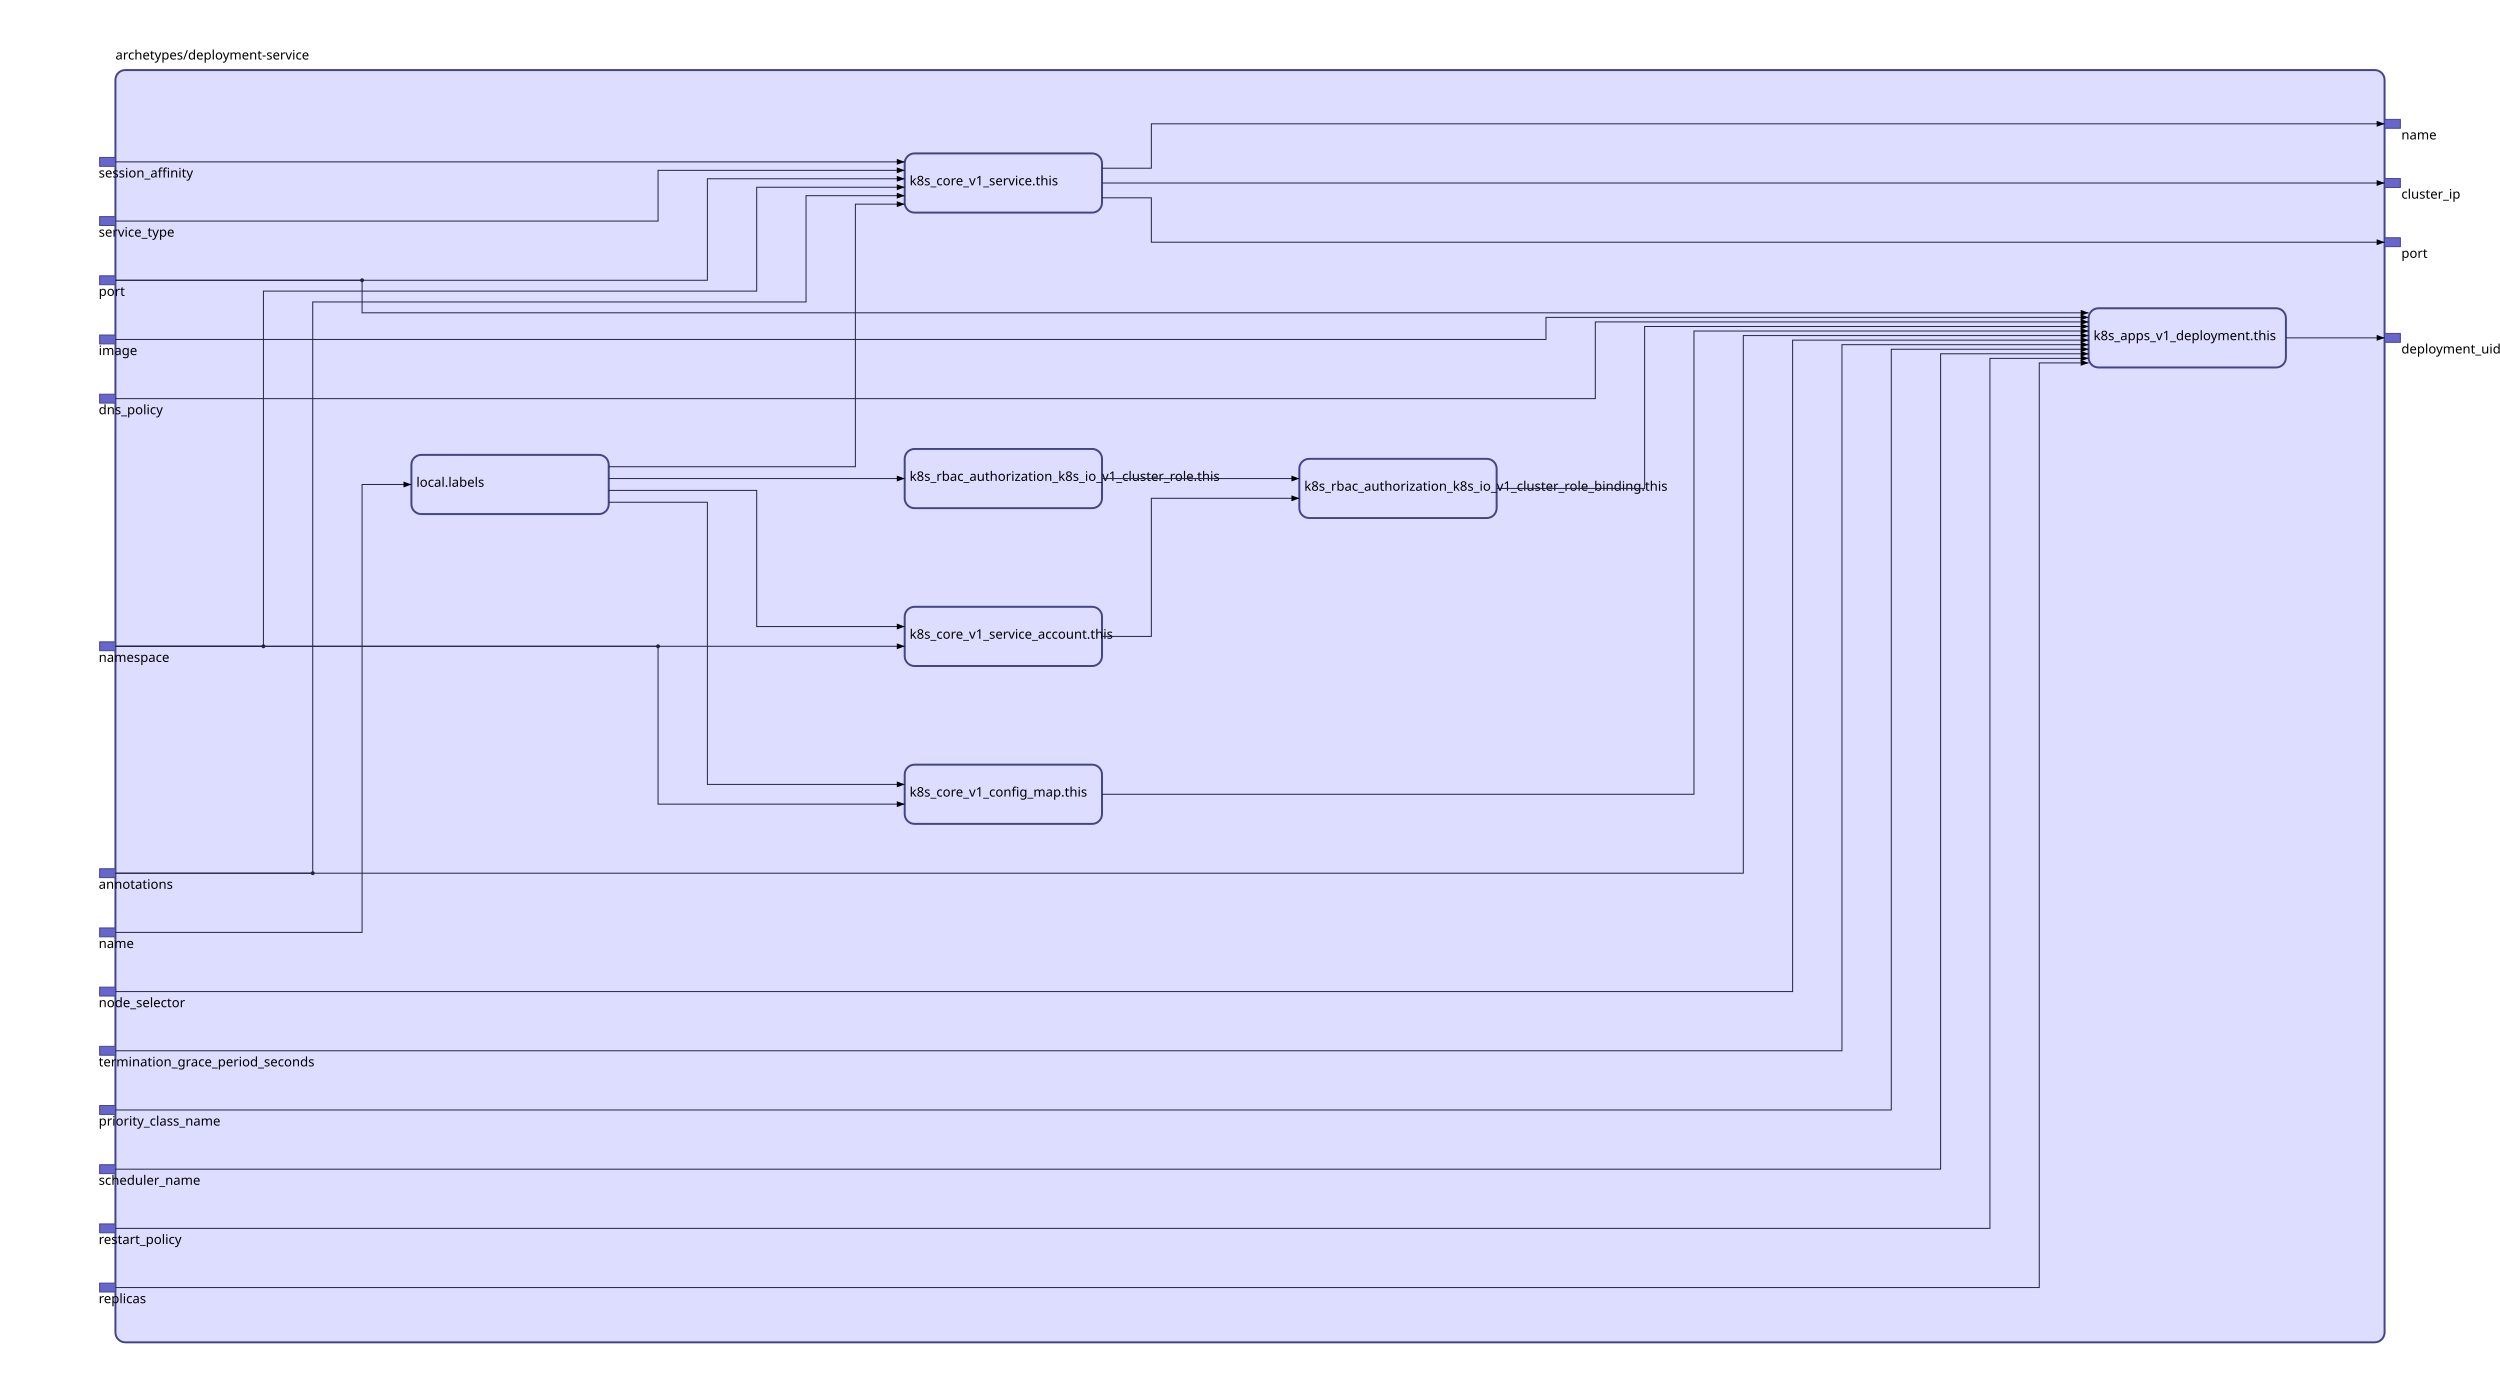
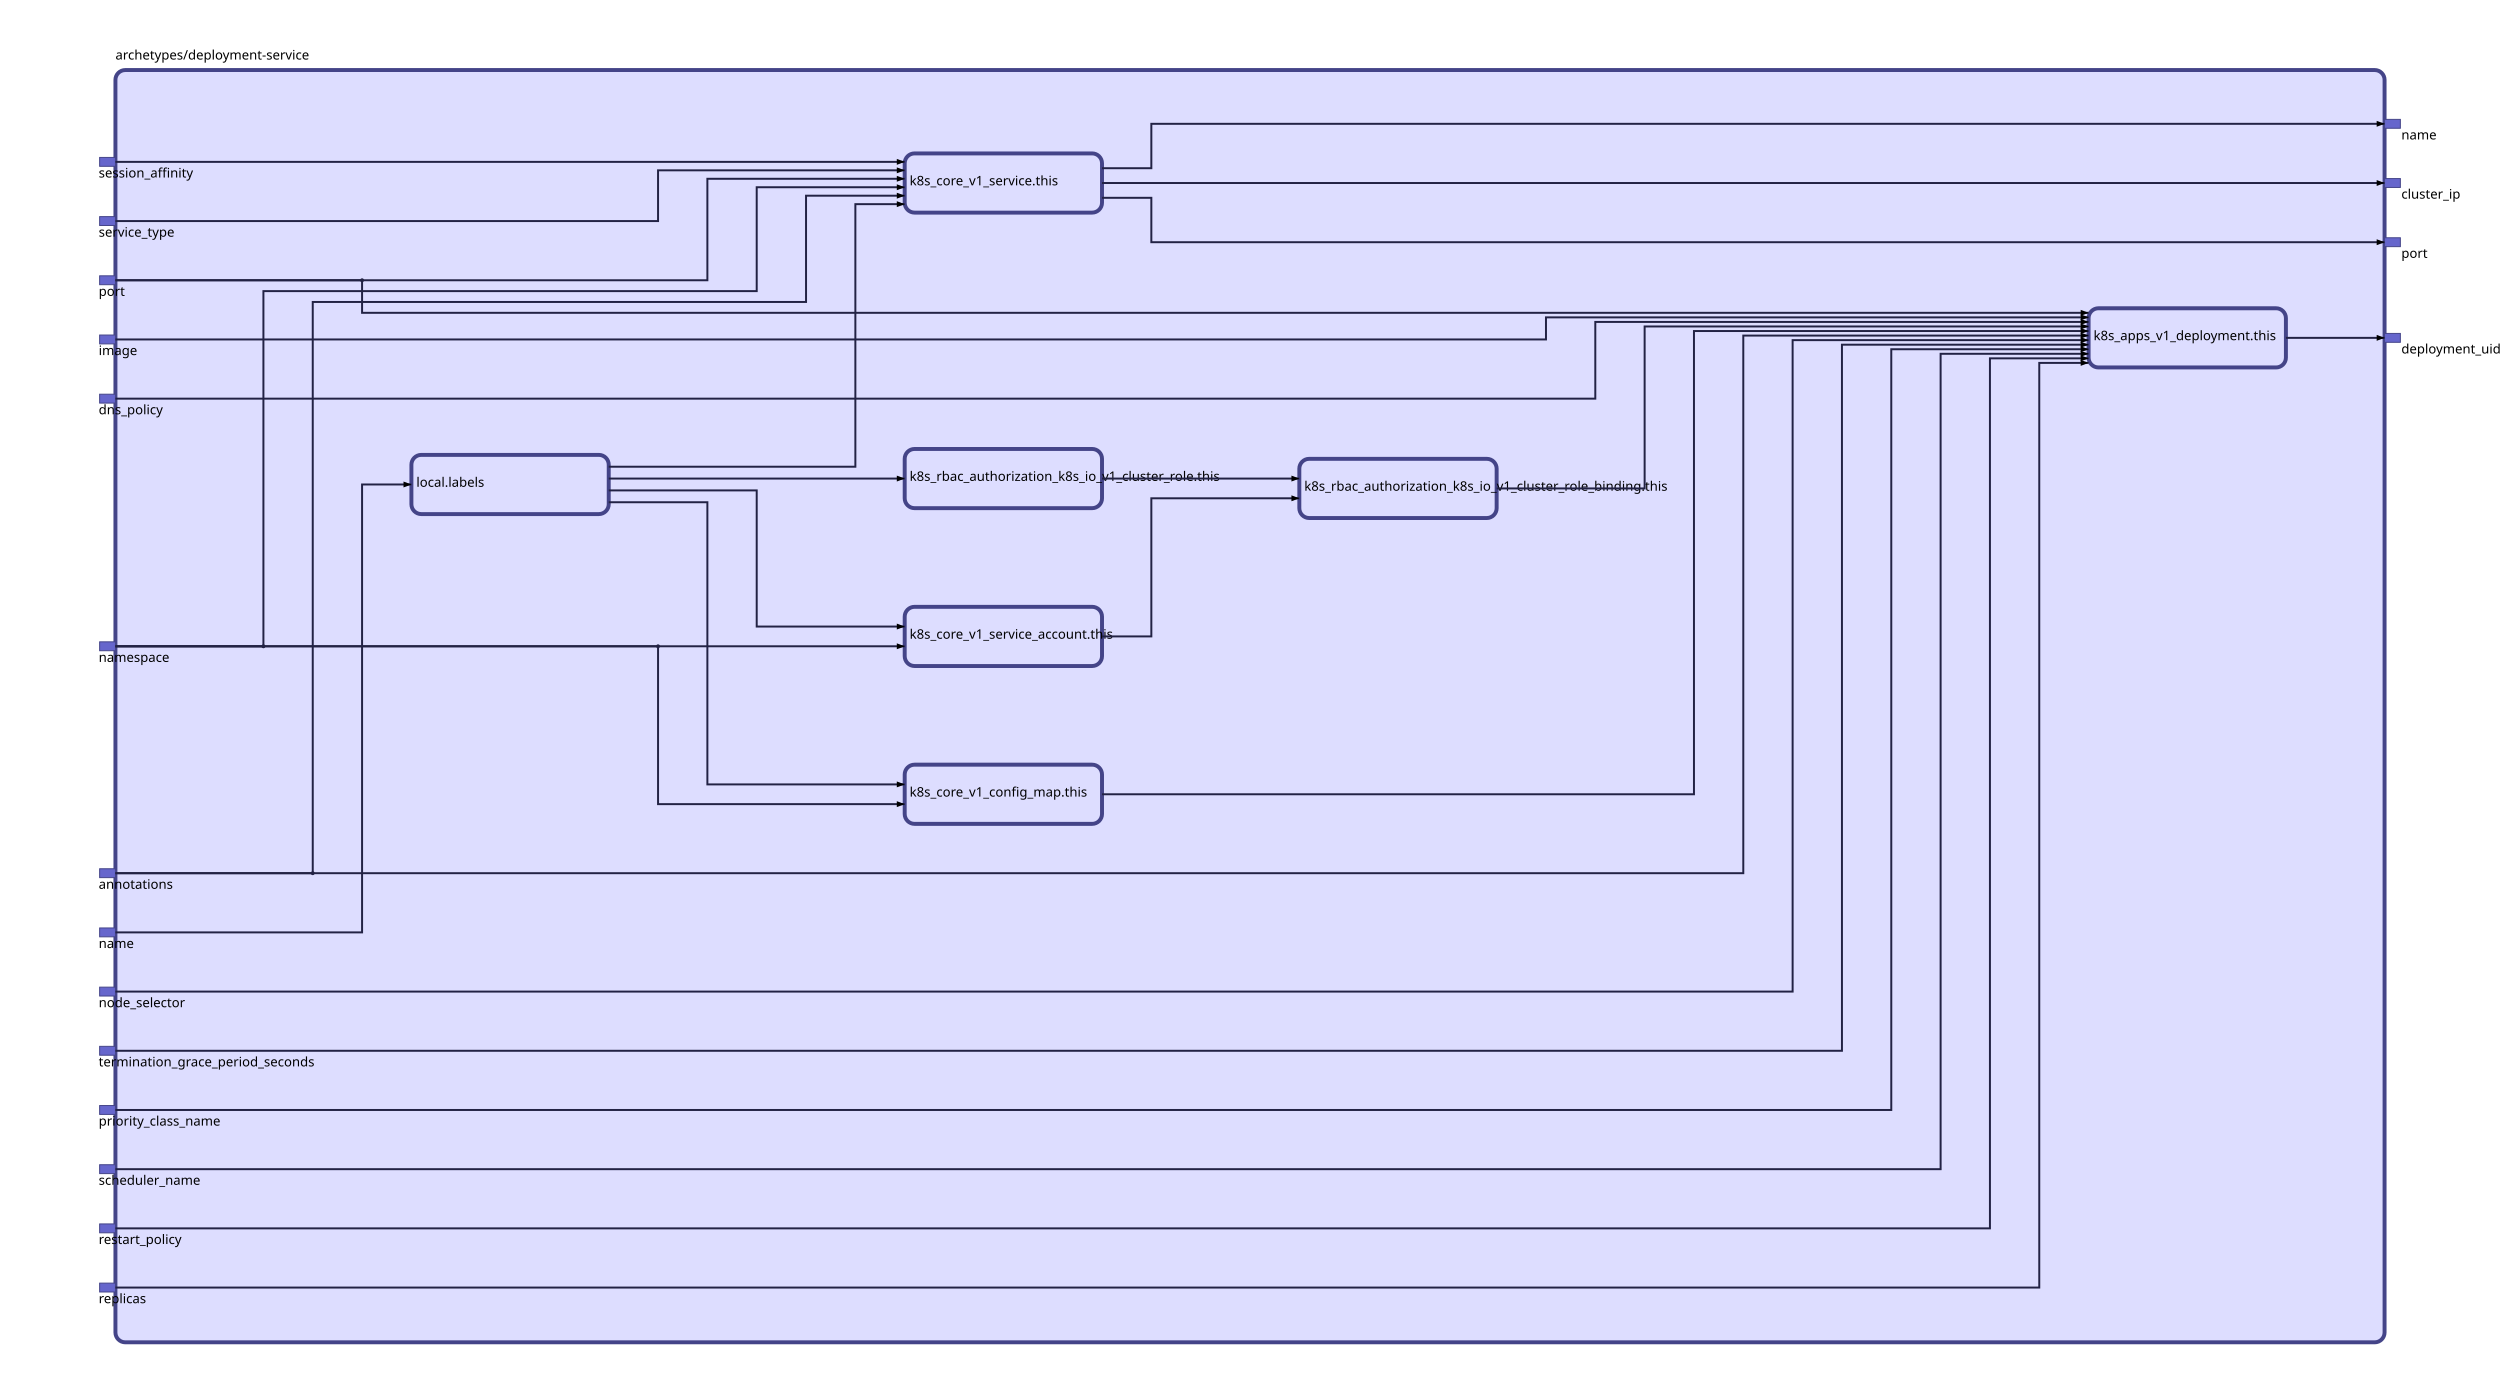
<svg xmlns="http://www.w3.org/2000/svg" id="sprotty_1" class="sprotty-graph sprotty" tabindex="1002" viewBox="0 0 2534 1410.571">
  <style>.elknode {
    stroke: #448;
-     stroke-width: 2;
+     stroke-width: 4;
    fill: #ddf;
}

.elkport {
    stroke: #448;
    stroke-width: 1;
    fill: #66c;
}

.elkedge {
    fill: none;
    stroke: #224;
-     stroke-width: 1;
+     stroke-width: 2;
    pointer-events: stroke;
}

.elkedge:hover {
    stroke: #88f;
-     stroke-width: 10;
+     stroke-width: 8;
+     stroke-dasharray: 16px;
+     stroke-dashoffset: 32px;
+     animation: stroke 0.5s linear infinite;
+ }
+ 
+ @keyframes stroke {
+     to {
+         stroke-dashoffset: 0;
+     }
}

.elkedge.arrow {
    fill: #336;
}

.elklabel {
    stroke-width: 0;
    stroke: #000;
    fill: #000;
    font-family: sans-serif;
    font-size: 10pt;
    dominant-baseline: hanging;
}

.elklabel:hover {
    font-size: 24pt;
}

.elkjunction {
    stroke: none;
    fill: #224;
}

.selected &gt; rect {
    stroke-width: 3;
}

.mouseover {
    stroke: #88f;
}
/*
 * Copyright (C) 2017 TypeFox and others.
 *
 * Licensed under the Apache License, Version 2.0 (the "License"); you may not use this file except in compliance with the License.
 * You may obtain a copy of the License at http://www.apache.org/licenses/LICENSE-2.0
 */

.sprotty {
    padding: 0px;
    font-family: "Helvetica Neue", Helvetica, Arial, sans-serif;
}

.sprotty-hidden {
    display: block;
    position: absolute;
    width: 0px;
    height: 0px;
}

.sprotty-popup {
    font-family: "Helvetica Neue", Helvetica, Arial, sans-serif;
    position: absolute;
    background: white;
    border-radius: 5px;
    border: 1px solid;
    max-width: 400px;
    min-width: 100px;
}

.sprotty-popup &gt; div {
    margin: 10px;
}

.sprotty-popup-closed {
    display: none;
}
</style>
  <g transform="scale(1) translate(0,0)">
    <g id="sprotty_3" transform="translate(117, 71)" opacity="1">
      <rect class="elknode" x="0" y="0" rx="10" width="2300" height="1289.571" />
      <g id="sprotty_5" transform="translate(2000, 241.456)" opacity="1">
        <rect class="elknode" x="0" y="0" rx="10" width="200" height="60" />
        <text id="sprotty_6" class="elklabel" transform="translate(5, 22) translate(0, 0)" opacity="1">k8s_apps_v1_deployment.this</text>
      </g>
      <g id="sprotty_7" transform="translate(800, 704.0714)" opacity="1">
        <rect class="elknode" x="0" y="0" rx="10" width="200" height="60" />
        <text id="sprotty_8" class="elklabel" transform="translate(5, 22) translate(0, 0)" opacity="1">k8s_core_v1_config_map.this</text>
      </g>
      <g id="sprotty_9" transform="translate(800, 84.5)" opacity="1">
        <rect class="elknode" x="0" y="0" rx="10" width="200" height="60" />
        <text id="sprotty_10" class="elklabel" transform="translate(5, 22) translate(0, 0)" opacity="1">k8s_core_v1_service.this</text>
      </g>
      <g id="sprotty_11" transform="translate(800, 544.0714)" opacity="1">
        <rect class="elknode" x="0" y="0" rx="10" width="200" height="60" />
        <text id="sprotty_12" class="elklabel" transform="translate(5, 22) translate(0, 0)" opacity="1">k8s_core_v1_service_account.this</text>
      </g>
      <g id="sprotty_13" transform="translate(800, 384.0714)" opacity="1">
        <rect class="elknode" x="0" y="0" rx="10" width="200" height="60" />
        <text id="sprotty_14" class="elklabel" transform="translate(5, 22) translate(0, 0)" opacity="1">k8s_rbac_authorization_k8s_io_v1_cluster_role.this</text>
      </g>
      <g id="sprotty_15" transform="translate(1200, 394.0714)" opacity="1">
        <rect class="elknode" x="0" y="0" rx="10" width="200" height="60" />
        <text id="sprotty_16" class="elklabel" transform="translate(5, 22) translate(0, 0)" opacity="1">k8s_rbac_authorization_k8s_io_v1_cluster_role_binding.this</text>
      </g>
      <g id="sprotty_49" transform="translate(300, 390.0714)" opacity="1">
        <rect class="elknode" x="0" y="0" rx="10" width="200" height="60" />
        <text id="sprotty_50" class="elklabel" transform="translate(5, 22) translate(0, 0)" opacity="1">local.labels</text>
      </g>
      <g id="sprotty_19" transform="translate(-16, 809.5714)" opacity="1">
        <rect class="elkport" x="0" y="0" width="16" height="9" />
        <text id="sprotty_20" class="elklabel" transform="translate(-1, 10) translate(0, 0)" opacity="1">annotations</text>
      </g>
      <g id="sprotty_22" transform="translate(-16, 328.5714)" opacity="1">
        <rect class="elkport" x="0" y="0" width="16" height="9" />
        <text id="sprotty_23" class="elklabel" transform="translate(-1, 10) translate(0, 0)" opacity="1">dns_policy</text>
      </g>
      <g id="sprotty_25" transform="translate(-16, 268.5714)" opacity="1">
        <rect class="elkport" x="0" y="0" width="16" height="9" />
        <text id="sprotty_26" class="elklabel" transform="translate(-1, 10) translate(0, 0)" opacity="1">image</text>
      </g>
      <g id="sprotty_28" transform="translate(-16, 929.5714)" opacity="1">
        <rect class="elkport" x="0" y="0" width="16" height="9" />
        <text id="sprotty_29" class="elklabel" transform="translate(-1, 10) translate(0, 0)" opacity="1">node_selector</text>
      </g>
      <g id="sprotty_31" transform="translate(-16, 208.5714)" opacity="1">
        <rect class="elkport" x="0" y="0" width="16" height="9" />
        <text id="sprotty_32" class="elklabel" transform="translate(-1, 10) translate(0, 0)" opacity="1">port</text>
      </g>
      <g id="sprotty_34" transform="translate(-16, 1049.571)" opacity="1">
        <rect class="elkport" x="0" y="0" width="16" height="9" />
        <text id="sprotty_35" class="elklabel" transform="translate(-1, 10) translate(0, 0)" opacity="1">priority_class_name</text>
      </g>
      <g id="sprotty_37" transform="translate(-16, 1229.571)" opacity="1">
        <rect class="elkport" x="0" y="0" width="16" height="9" />
        <text id="sprotty_38" class="elklabel" transform="translate(-1, 10) translate(0, 0)" opacity="1">replicas</text>
      </g>
      <g id="sprotty_40" transform="translate(-16, 1169.571)" opacity="1">
        <rect class="elkport" x="0" y="0" width="16" height="9" />
        <text id="sprotty_41" class="elklabel" transform="translate(-1, 10) translate(0, 0)" opacity="1">restart_policy</text>
      </g>
      <g id="sprotty_43" transform="translate(-16, 1109.571)" opacity="1">
        <rect class="elkport" x="0" y="0" width="16" height="9" />
        <text id="sprotty_44" class="elklabel" transform="translate(-1, 10) translate(0, 0)" opacity="1">scheduler_name</text>
      </g>
      <g id="sprotty_46" transform="translate(-16, 989.5714)" opacity="1">
        <rect class="elkport" x="0" y="0" width="16" height="9" />
        <text id="sprotty_47" class="elklabel" transform="translate(-1, 10) translate(0, 0)" opacity="1">termination_grace_period_seconds</text>
      </g>
      <g id="sprotty_52" transform="translate(-16, 579.5714)" opacity="1">
        <rect class="elkport" x="0" y="0" width="16" height="9" />
        <text id="sprotty_53" class="elklabel" transform="translate(-1, 10) translate(0, 0)" opacity="1">namespace</text>
      </g>
      <g id="sprotty_59" transform="translate(-16, 148.5714)" opacity="1">
        <rect class="elkport" x="0" y="0" width="16" height="9" />
        <text id="sprotty_60" class="elklabel" transform="translate(-1, 10) translate(0, 0)" opacity="1">service_type</text>
      </g>
      <g id="sprotty_62" transform="translate(-16, 88.57143)" opacity="1">
        <rect class="elkport" x="0" y="0" width="16" height="9" />
        <text id="sprotty_63" class="elklabel" transform="translate(-1, 10) translate(0, 0)" opacity="1">session_affinity</text>
      </g>
      <g id="sprotty_70" transform="translate(-16, 869.5714)" opacity="1">
        <rect class="elkport" x="0" y="0" width="16" height="9" />
        <text id="sprotty_71" class="elklabel" transform="translate(-1, 10) translate(0, 0)" opacity="1">name</text>
      </g>
      <g id="sprotty_73" transform="translate(2300, 110)" opacity="1">
        <rect class="elkport" x="0" y="0" width="16" height="9" />
        <text id="sprotty_74" class="elklabel" transform="translate(17, 10) translate(0, 0)" opacity="1">cluster_ip</text>
      </g>
      <g id="sprotty_76" transform="translate(2300, 266.956)" opacity="1">
        <rect class="elkport" x="0" y="0" width="16" height="9" />
        <text id="sprotty_77" class="elklabel" transform="translate(17, 10) translate(0, 0)" opacity="1">deployment_uid</text>
      </g>
      <g id="sprotty_79" transform="translate(2300, 50)" opacity="1">
        <rect class="elkport" x="0" y="0" width="16" height="9" />
        <text id="sprotty_80" class="elklabel" transform="translate(17, 10) translate(0, 0)" opacity="1">name</text>
      </g>
      <g id="sprotty_82" transform="translate(2300, 170)" opacity="1">
        <rect class="elkport" x="0" y="0" width="16" height="9" />
        <text id="sprotty_83" class="elklabel" transform="translate(17, 10) translate(0, 0)" opacity="1">port</text>
      </g>
      <text id="sprotty_4" class="elklabel" transform="translate(0, -21) translate(0, 0)" opacity="1">archetypes/deployment-service</text>
      <g id="sprotty_17" class="sprotty-edge" opacity="1">
        <path class="elkedge" d="M 1000,734.071 L 1600,734.071 L 1600,264.533 L 2000,264.533" />
        <path class="edge arrow" d="M 0,0 L 8,-3 L 8,3 Z" transform="rotate(180 2000 264.533) translate(2000 264.533)" />
      </g>
      <g id="sprotty_18" class="sprotty-edge" opacity="1">
        <path class="elkedge" d="M 1400,424.071 L 1550,424.071 L 1550,259.918 L 2000,259.918" />
        <path class="edge arrow" d="M 0,0 L 8,-3 L 8,3 Z" transform="rotate(180 2000 259.9176) translate(2000 259.9176)" />
      </g>
      <g id="sprotty_21" class="sprotty-edge" opacity="1">
        <path class="elkedge" d="M 0,814.071 L 1650,814.071 L 1650,269.148 L 2000,269.148" />
        <path class="edge arrow" d="M 0,0 L 8,-3 L 8,3 Z" transform="rotate(180 2000 269.1484) translate(2000 269.1484)" />
      </g>
      <g id="sprotty_24" class="sprotty-edge" opacity="1">
        <path class="elkedge" d="M 0,333.071 L 1500,333.071 L 1500,255.302 L 2000,255.302" />
        <path class="edge arrow" d="M 0,0 L 8,-3 L 8,3 Z" transform="rotate(180 2000 255.3022) translate(2000 255.3022)" />
      </g>
      <g id="sprotty_27" class="sprotty-edge" opacity="1">
        <path class="elkedge" d="M 0,273.071 L 1450,273.071 L 1450,250.687 L 2000,250.687" />
        <path class="edge arrow" d="M 0,0 L 8,-3 L 8,3 Z" transform="rotate(180 2000 250.6868) translate(2000 250.6868)" />
      </g>
      <g id="sprotty_30" class="sprotty-edge" opacity="1">
        <path class="elkedge" d="M 0,934.071 L 1700,934.071 L 1700,273.764 L 2000,273.764" />
        <path class="edge arrow" d="M 0,0 L 8,-3 L 8,3 Z" transform="rotate(180 2000 273.7637) translate(2000 273.7637)" />
      </g>
      <g id="sprotty_33" class="sprotty-edge" opacity="1">
        <path class="elkedge" d="M 0,213.071 L 250,213.071 L 250,246.071 L 2000,246.071" />
        <path class="edge arrow" d="M 0,0 L 8,-3 L 8,3 Z" transform="rotate(180 2000 246.0714) translate(2000 246.0714)" />
        <g id="sprotty_33_j0" transform="translate(250, 213.0714)" opacity="1">
          <circle class="elkjunction" r="2" />
        </g>
      </g>
      <g id="sprotty_36" class="sprotty-edge" opacity="1">
        <path class="elkedge" d="M 0,1054.071 L 1800,1054.071 L 1800,282.995 L 2000,282.995" />
        <path class="edge arrow" d="M 0,0 L 8,-3 L 8,3 Z" transform="rotate(180 2000 282.9945) translate(2000 282.9945)" />
      </g>
      <g id="sprotty_39" class="sprotty-edge" opacity="1">
        <path class="elkedge" d="M 0,1234.071 L 1950,1234.071 L 1950,296.841 L 2000,296.841" />
        <path class="edge arrow" d="M 0,0 L 8,-3 L 8,3 Z" transform="rotate(180 2000 296.8407) translate(2000 296.8407)" />
      </g>
      <g id="sprotty_42" class="sprotty-edge" opacity="1">
        <path class="elkedge" d="M 0,1174.071 L 1900,1174.071 L 1900,292.225 L 2000,292.225" />
        <path class="edge arrow" d="M 0,0 L 8,-3 L 8,3 Z" transform="rotate(180 2000 292.2253) translate(2000 292.2253)" />
      </g>
      <g id="sprotty_45" class="sprotty-edge" opacity="1">
        <path class="elkedge" d="M 0,1114.071 L 1850,1114.071 L 1850,287.61 L 2000,287.61" />
        <path class="edge arrow" d="M 0,0 L 8,-3 L 8,3 Z" transform="rotate(180 2000 287.6099) translate(2000 287.6099)" />
      </g>
      <g id="sprotty_48" class="sprotty-edge" opacity="1">
        <path class="elkedge" d="M 0,994.071 L 1750,994.071 L 1750,278.379 L 2000,278.379" />
        <path class="edge arrow" d="M 0,0 L 8,-3 L 8,3 Z" transform="rotate(180 2000 278.3791) translate(2000 278.3791)" />
      </g>
      <g id="sprotty_51" class="sprotty-edge" opacity="1">
        <path class="elkedge" d="M 500,438.071 L 600,438.071 L 600,724.071 L 800,724.071" />
        <path class="edge arrow" d="M 0,0 L 8,-3 L 8,3 Z" transform="rotate(180 800 724.0714) translate(800 724.0714)" />
      </g>
      <g id="sprotty_54" class="sprotty-edge" opacity="1">
        <path class="elkedge" d="M 0,584.071 L 550,584.071 L 550,744.071 L 800,744.071" />
        <path class="edge arrow" d="M 0,0 L 8,-3 L 8,3 Z" transform="rotate(180 800 744.0714) translate(800 744.0714)" />
        <g id="sprotty_54_j0" transform="translate(550, 584.0714)" opacity="1">
          <circle class="elkjunction" r="2" />
        </g>
      </g>
      <g id="sprotty_55" class="sprotty-edge" opacity="1">
        <path class="elkedge" d="M 500,402.071 L 750,402.071 L 750,135.929 L 800,135.929" />
        <path class="edge arrow" d="M 0,0 L 8,-3 L 8,3 Z" transform="rotate(180 800 135.9286) translate(800 135.9286)" />
      </g>
      <g id="sprotty_56" class="sprotty-edge" opacity="1">
        <path class="elkedge" d="M 0,814.071 L 200,814.071 L 200,235.071 L 700,235.071 L 700,127.357 L 800,127.357" />
        <path class="edge arrow" d="M 0,0 L 8,-3 L 8,3 Z" transform="rotate(180 800 127.3571) translate(800 127.3571)" />
        <g id="sprotty_56_j0" transform="translate(200, 814.0714)" opacity="1">
          <circle class="elkjunction" r="2" />
        </g>
      </g>
      <g id="sprotty_57" class="sprotty-edge" opacity="1">
        <path class="elkedge" d="M 0,584.071 L 150,584.071 L 150,224.071 L 650,224.071 L 650,118.786 L 800,118.786" />
        <path class="edge arrow" d="M 0,0 L 8,-3 L 8,3 Z" transform="rotate(180 800 118.7857) translate(800 118.7857)" />
        <g id="sprotty_57_j0" transform="translate(150, 584.0714)" opacity="1">
          <circle class="elkjunction" r="2" />
        </g>
      </g>
      <g id="sprotty_58" class="sprotty-edge" opacity="1">
        <path class="elkedge" d="M 0,213.071 L 600,213.071 L 600,110.214 L 800,110.214" />
        <path class="edge arrow" d="M 0,0 L 8,-3 L 8,3 Z" transform="rotate(180 800 110.2143) translate(800 110.2143)" />
      </g>
      <g id="sprotty_61" class="sprotty-edge" opacity="1">
        <path class="elkedge" d="M 0,153.071 L 550,153.071 L 550,101.643 L 800,101.643" />
        <path class="edge arrow" d="M 0,0 L 8,-3 L 8,3 Z" transform="rotate(180 800 101.6429) translate(800 101.6429)" />
      </g>
      <g id="sprotty_64" class="sprotty-edge" opacity="1">
        <path class="elkedge" d="M 0,93.071 L 800,93.071" />
        <path class="edge arrow" d="M 0,0 L 8,-3 L 8,3 Z" transform="rotate(180 800 93.07143) translate(800 93.07143)" />
      </g>
      <g id="sprotty_65" class="sprotty-edge" opacity="1">
        <path class="elkedge" d="M 500,426.071 L 650,426.071 L 650,564.071 L 800,564.071" />
        <path class="edge arrow" d="M 0,0 L 8,-3 L 8,3 Z" transform="rotate(180 800 564.0714) translate(800 564.0714)" />
      </g>
      <g id="sprotty_66" class="sprotty-edge" opacity="1">
        <path class="elkedge" d="M 0,584.071 L 800,584.071" />
        <path class="edge arrow" d="M 0,0 L 8,-3 L 8,3 Z" transform="rotate(180 800 584.0714) translate(800 584.0714)" />
      </g>
      <g id="sprotty_67" class="sprotty-edge" opacity="1">
        <path class="elkedge" d="M 500,414.071 L 800,414.071" />
        <path class="edge arrow" d="M 0,0 L 8,-3 L 8,3 Z" transform="rotate(180 800 414.0714) translate(800 414.0714)" />
      </g>
      <g id="sprotty_68" class="sprotty-edge" opacity="1">
        <path class="elkedge" d="M 1000,574.071 L 1050,574.071 L 1050,434.071 L 1200,434.071" />
        <path class="edge arrow" d="M 0,0 L 8,-3 L 8,3 Z" transform="rotate(180 1200 434.0714) translate(1200 434.0714)" />
      </g>
      <g id="sprotty_69" class="sprotty-edge" opacity="1">
        <path class="elkedge" d="M 1000,414.071 L 1200,414.071" />
        <path class="edge arrow" d="M 0,0 L 8,-3 L 8,3 Z" transform="rotate(180 1200 414.0714) translate(1200 414.0714)" />
      </g>
      <g id="sprotty_72" class="sprotty-edge" opacity="1">
        <path class="elkedge" d="M 0,874.071 L 250,874.071 L 250,420.071 L 300,420.071" />
        <path class="edge arrow" d="M 0,0 L 8,-3 L 8,3 Z" transform="rotate(180 300 420.0714) translate(300 420.0714)" />
      </g>
      <g id="sprotty_75" class="sprotty-edge" opacity="1">
        <path class="elkedge" d="M 1000,114.5 L 2300,114.5" />
        <path class="edge arrow" d="M 0,0 L 8,-3 L 8,3 Z" transform="rotate(180 2300 114.5) translate(2300 114.5)" />
      </g>
      <g id="sprotty_78" class="sprotty-edge" opacity="1">
        <path class="elkedge" d="M 2200,271.456 L 2300,271.456" />
        <path class="edge arrow" d="M 0,0 L 8,-3 L 8,3 Z" transform="rotate(180 2300 271.456) translate(2300 271.456)" />
      </g>
      <g id="sprotty_81" class="sprotty-edge" opacity="1">
        <path class="elkedge" d="M 1000,99.5 L 1050,99.5 L 1050,54.5 L 2300,54.5" />
        <path class="edge arrow" d="M 0,0 L 8,-3 L 8,3 Z" transform="rotate(180 2300 54.5) translate(2300 54.5)" />
      </g>
      <g id="sprotty_84" class="sprotty-edge" opacity="1">
        <path class="elkedge" d="M 1000,129.5 L 1050,129.5 L 1050,174.5 L 2300,174.5" />
        <path class="edge arrow" d="M 0,0 L 8,-3 L 8,3 Z" transform="rotate(180 2300 174.5) translate(2300 174.5)" />
      </g>
    </g>
  </g>
</svg>
